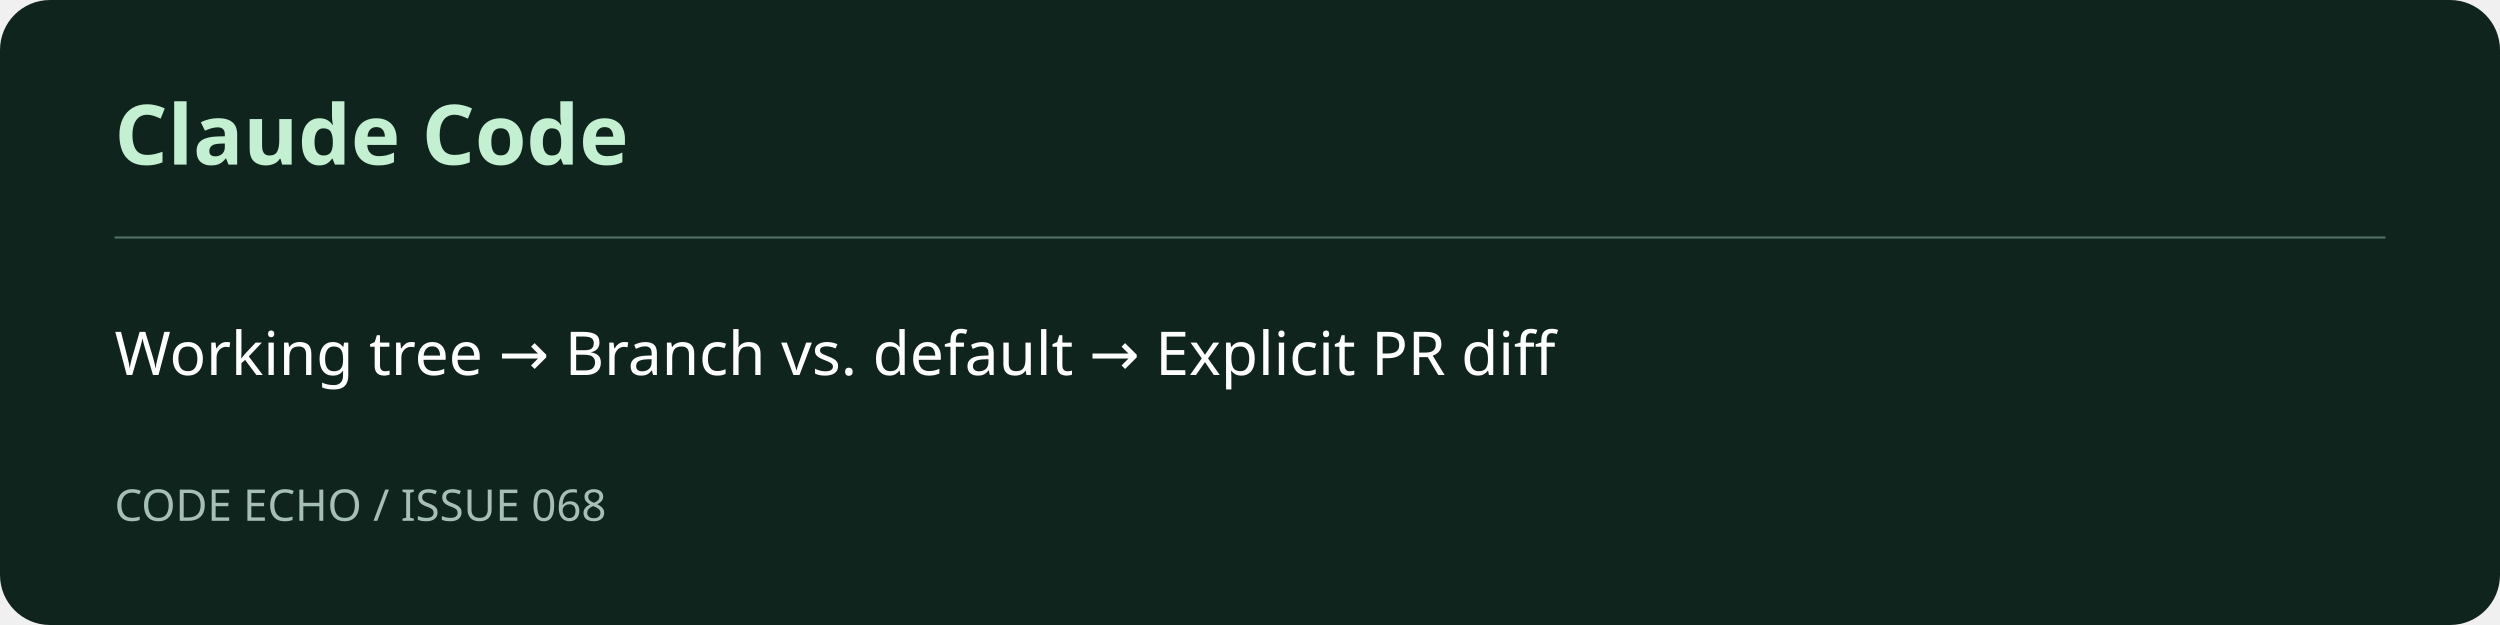
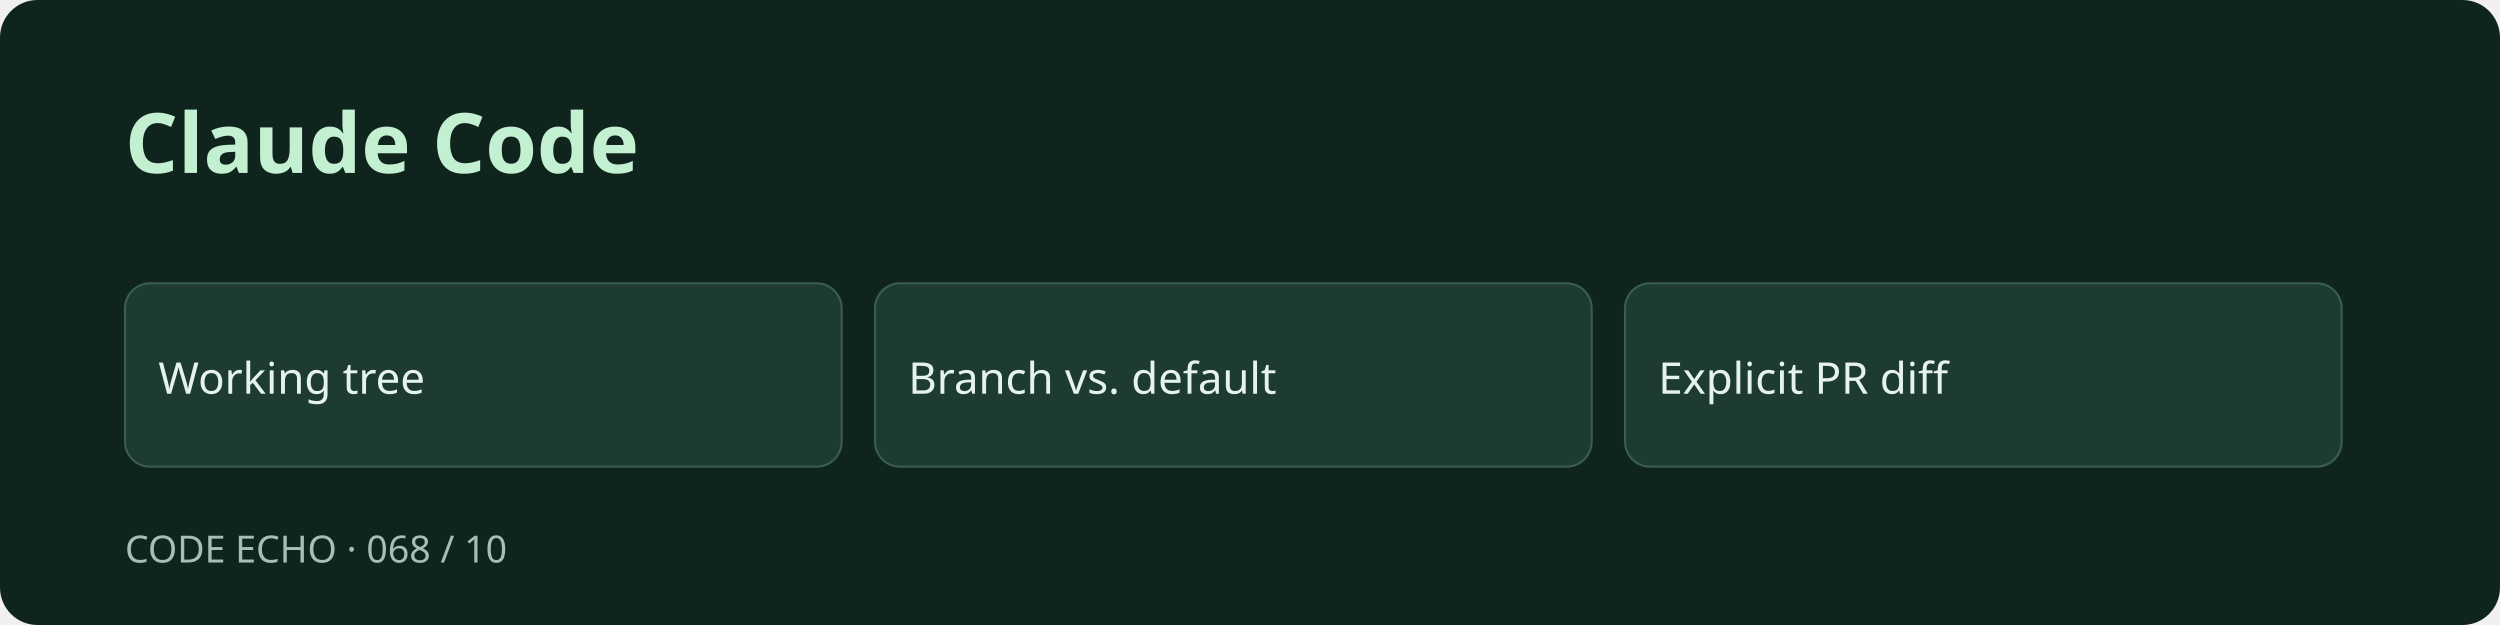
- <svg xmlns="http://www.w3.org/2000/svg" viewBox="0 0 1200 300" role="img" aria-label="Claude Code: Working tree → Branch vs. default → Explicit PR diff">
-   <rect width="1200" height="300" rx="24" fill="#10241e" />
-   <path d="M55 114H1145" stroke="#527165" />
-   <text x="55" y="79" fill="#c3f0d1" font-size="40" font-weight="700" font-family="system-ui,sans-serif">Claude Code</text>
-   <text x="55" y="180" fill="#fff" font-size="29" font-family="system-ui,sans-serif">Working tree → Branch vs. default → Explicit PR diff</text>
-   <text x="55" y="250" fill="#a6bfb5" font-size="21" font-family="system-ui,sans-serif">CODE ECHO  /  ISSUE 068</text>
+ <svg xmlns="http://www.w3.org/2000/svg" viewBox="0 0 1200 300" role="img" aria-label="Claude Code: Working tree, Branch vs. default, Explicit PR diff">
+   <rect width="1200" height="300" rx="18" fill="#10241e" />
+   <g font-family="system-ui,sans-serif">
+     <text x="60" y="83" font-size="40" font-weight="700" fill="#c3f0d1">Claude Code</text>
+     <rect x="60" y="136" width="344" height="88" rx="12" fill="#1d3b33" stroke="#3a5d51" />
+     <text x="76" y="189" fill="#e6f3ed" font-size="21">Working tree</text>
+     <rect x="420" y="136" width="344" height="88" rx="12" fill="#1d3b33" stroke="#3a5d51" />
+     <text x="436" y="189" fill="#e6f3ed" font-size="21">Branch vs. default</text>
+     <rect x="780" y="136" width="344" height="88" rx="12" fill="#1d3b33" stroke="#3a5d51" />
+     <text x="796" y="189" fill="#e6f3ed" font-size="21">Explicit PR diff</text>
+     <text x="60" y="270" fill="#a6bfb5" font-size="18">CODE ECHO · 068 / 10</text>
+   </g>
</svg>
